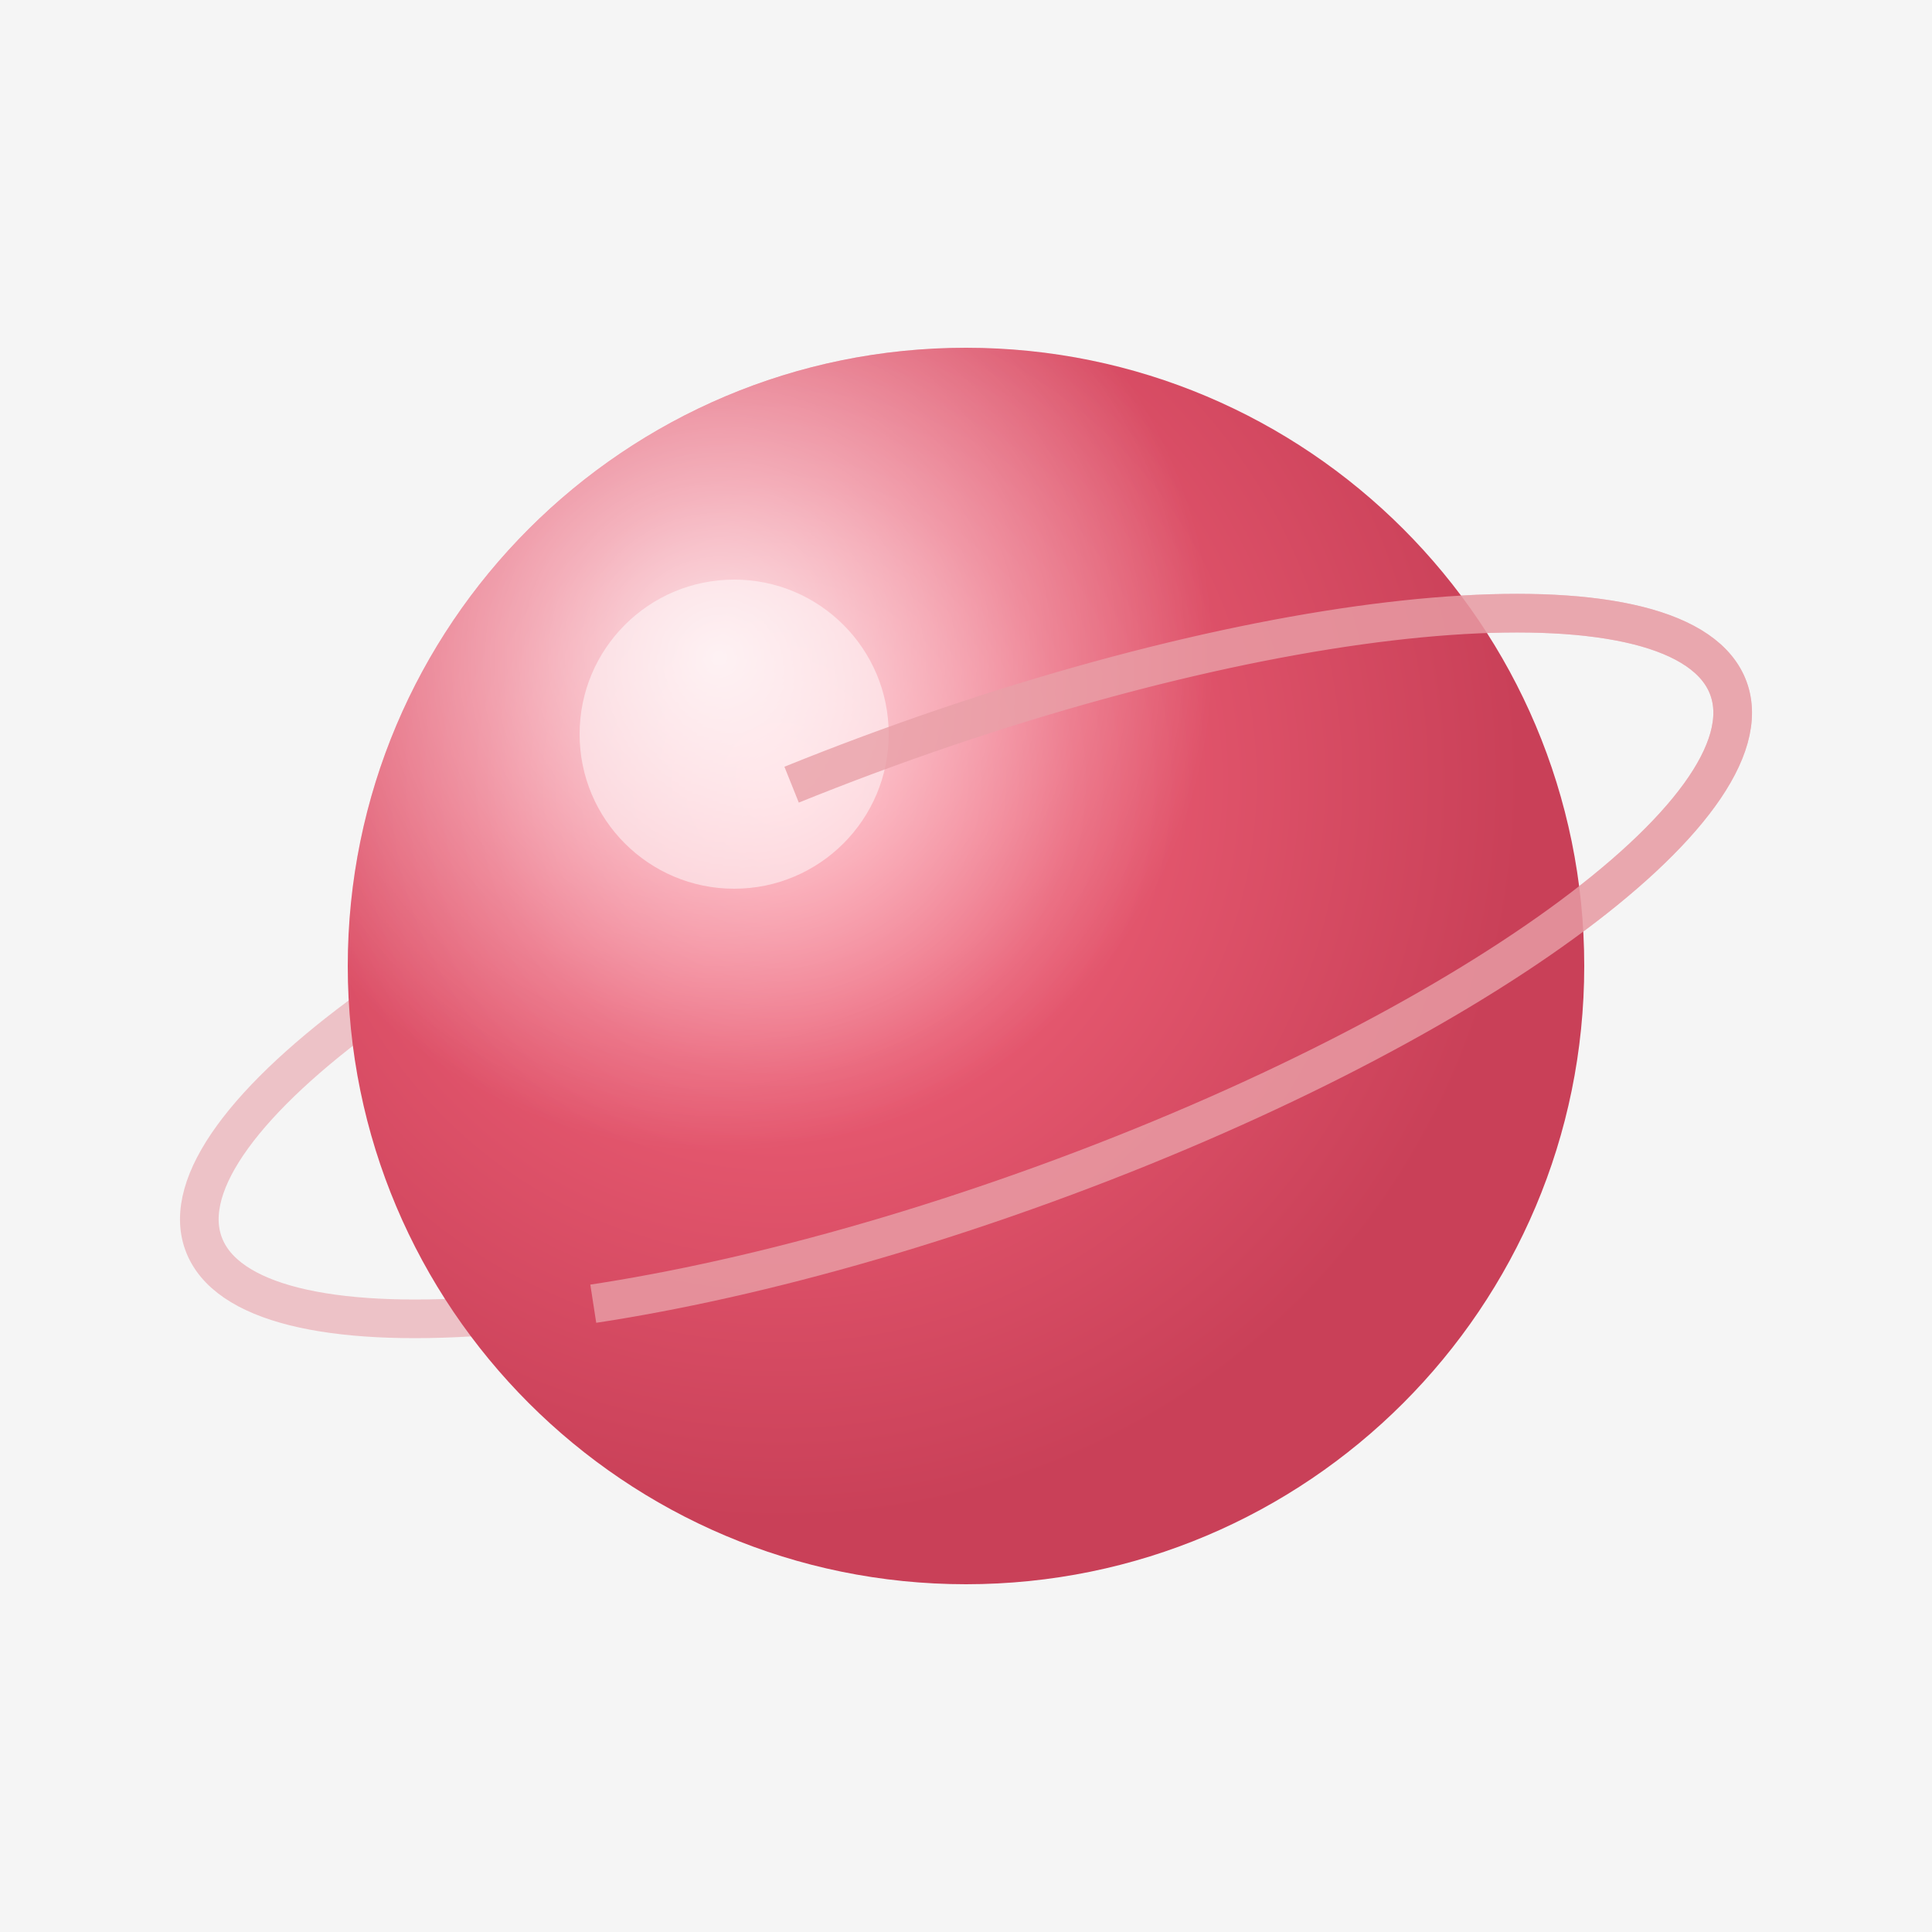
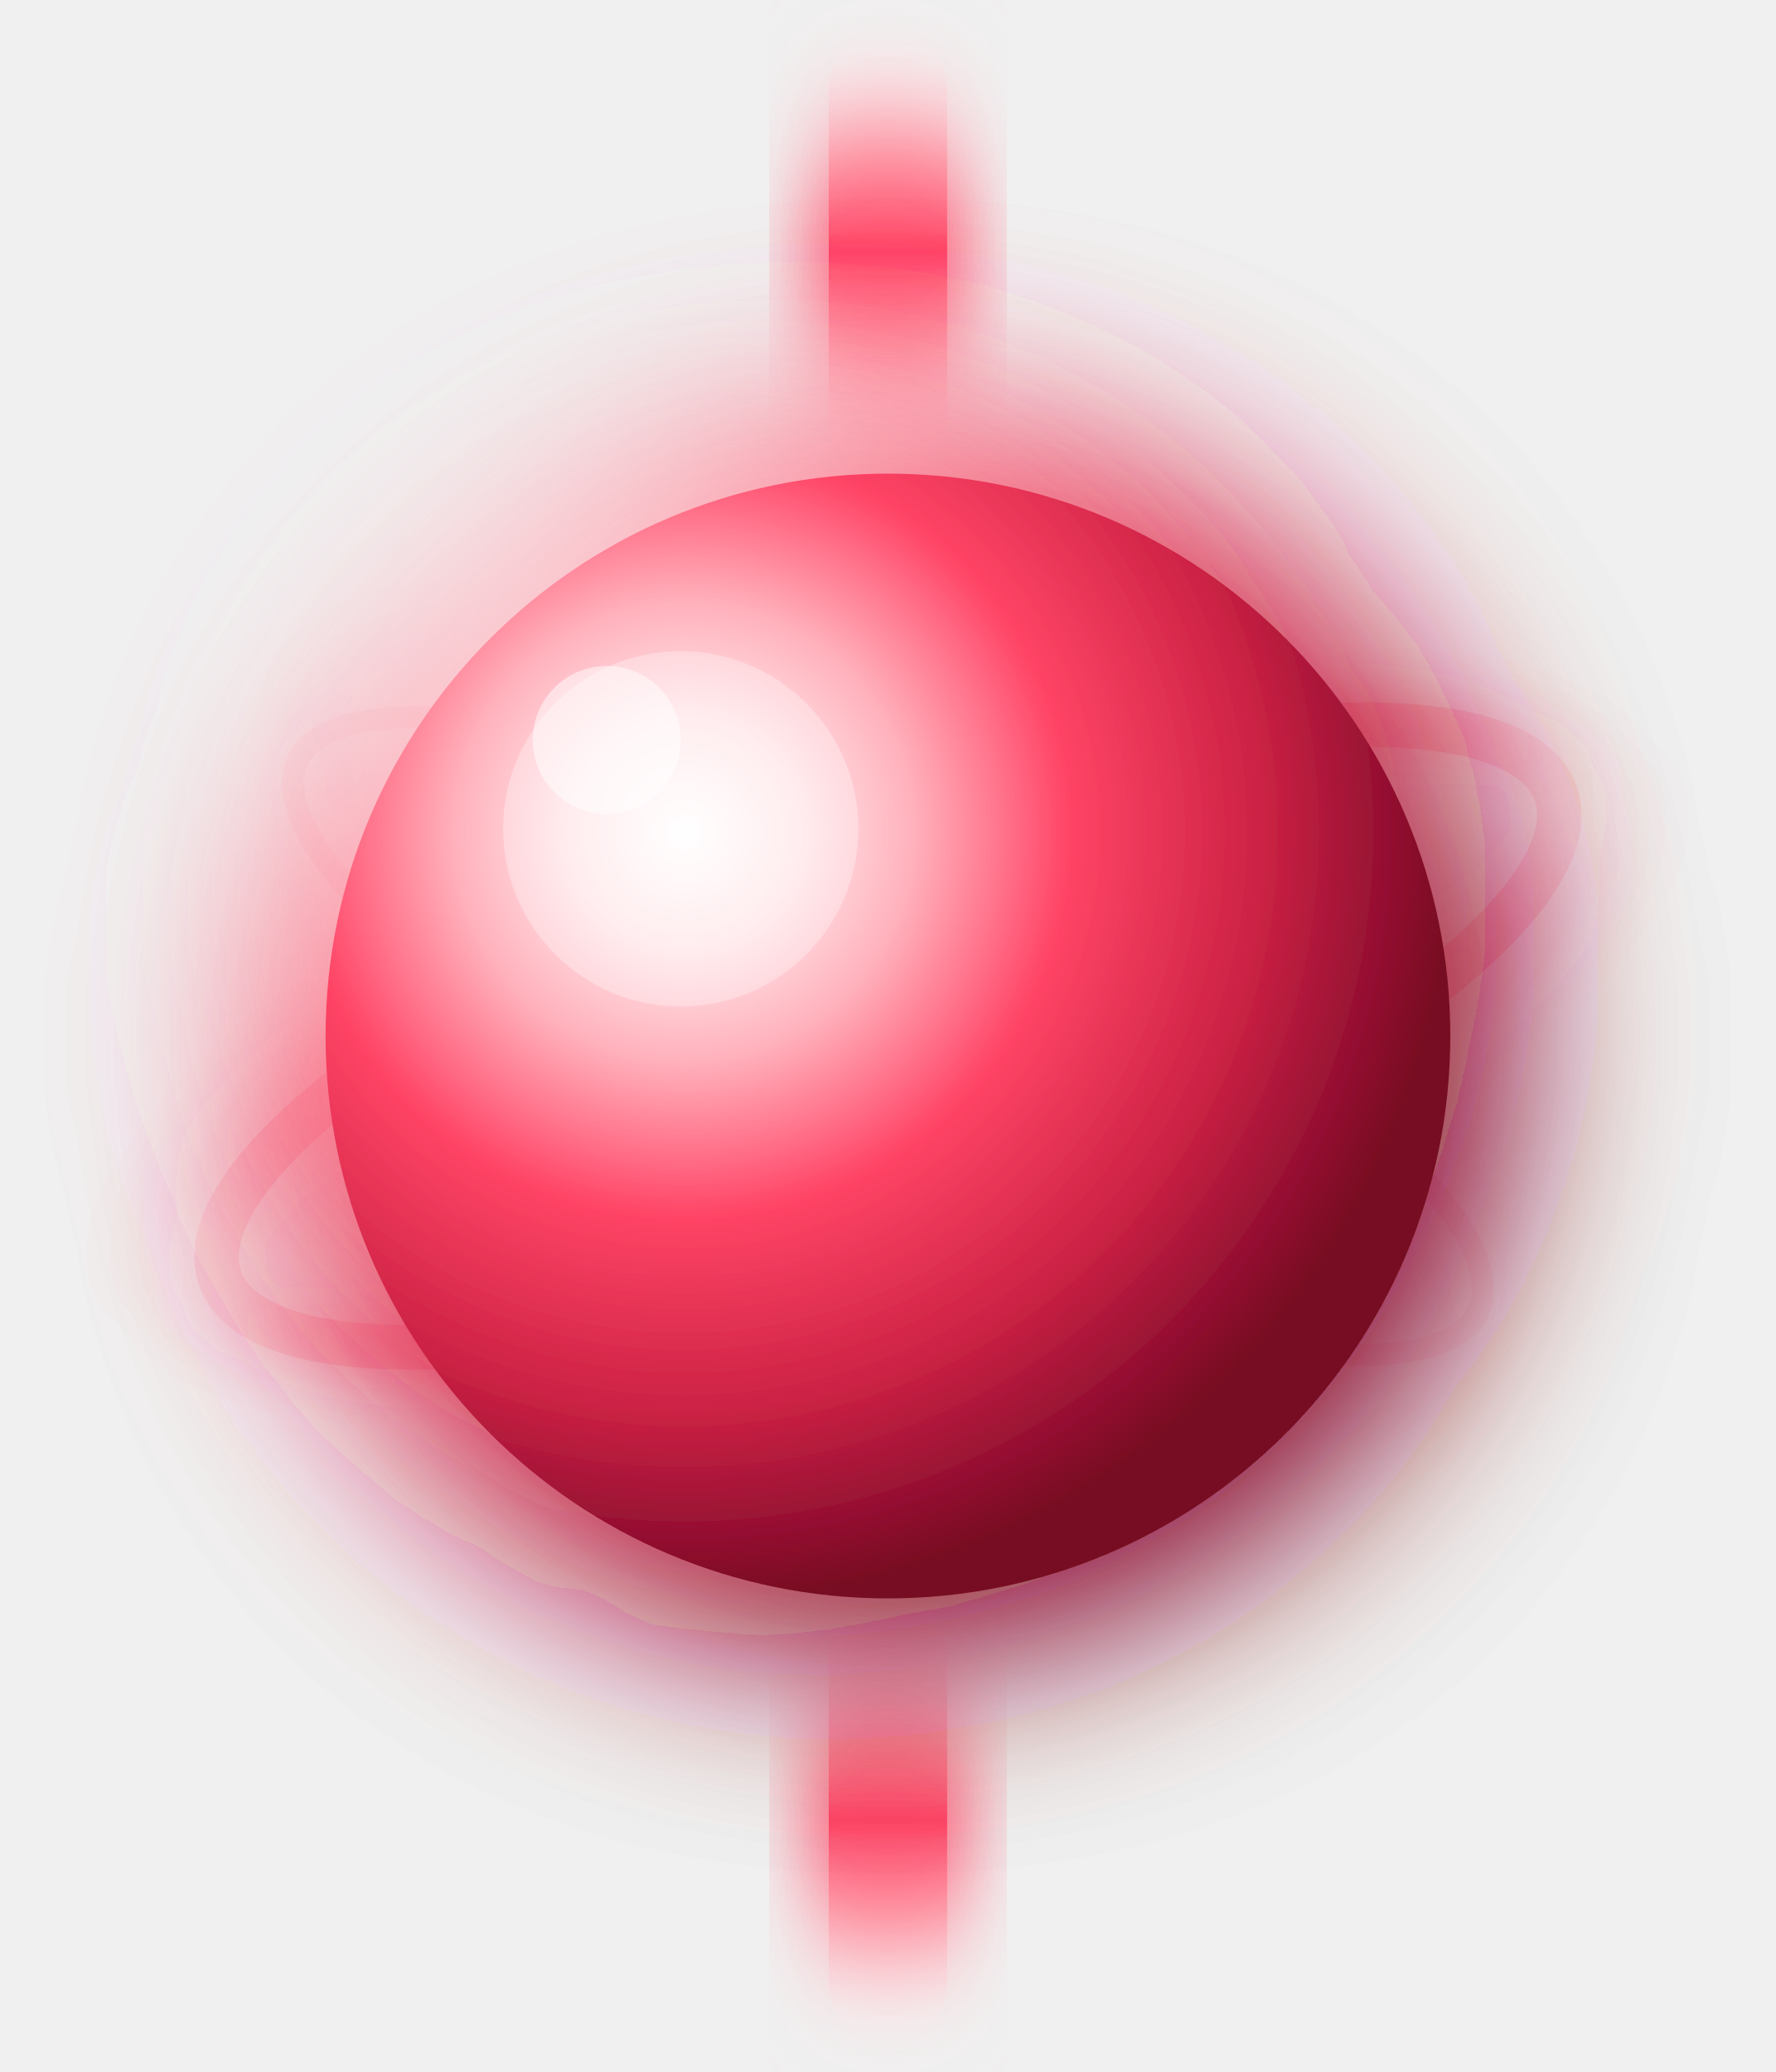
- <svg xmlns="http://www.w3.org/2000/svg" viewBox="0 0 100 100">
-   <rect width="100" height="100" fill="#F5F5F5" />
+ <svg xmlns="http://www.w3.org/2000/svg" viewBox="0 0 120 140" width="120" height="140">
  <defs>
-     <radialGradient id="sphereGrad" cx="35%" cy="35%" r="60%">
-       <stop offset="0%" stop-color="#FF8A9B" />
-       <stop offset="40%" stop-color="#E85A71" />
-       <stop offset="100%" stop-color="#C94058" />
+     <radialGradient id="sphereGradIcon" cx="32%" cy="32%" r="68%">
+       <stop offset="0%" stop-color="#FFFFFF" />
+       <stop offset="15%" stop-color="#FFE5E8" />
+       <stop offset="30%" stop-color="#FFB0BB" />
+       <stop offset="50%" stop-color="#FF4466" />
+       <stop offset="75%" stop-color="#CC2244" />
+       <stop offset="90%" stop-color="#991133" />
+       <stop offset="100%" stop-color="#771122" />
    </radialGradient>
-     <radialGradient id="highlight" cx="30%" cy="25%" r="40%">
-       <stop offset="0%" stop-color="#FFFFFF" stop-opacity="0.8" />
+     <linearGradient id="ringGradIcon" x1="0%" y1="0%" x2="100%" y2="0%">
+       <stop offset="0%" stop-color="#FF4466" stop-opacity="0.1" />
+       <stop offset="50%" stop-color="#FFD0DD" />
+       <stop offset="100%" stop-color="#FF4466" stop-opacity="0.1" />
+     </linearGradient>
+     <linearGradient id="beamGradIcon" x1="0%" y1="0%" x2="0%" y2="100%">
+       <stop offset="0%" stop-color="#FFFFFF" stop-opacity="0" />
+       <stop offset="30%" stop-color="#FF8899" stop-opacity="0.6" />
+       <stop offset="50%" stop-color="#FF4466" stop-opacity="1" />
+       <stop offset="70%" stop-color="#FF8899" stop-opacity="0.6" />
      <stop offset="100%" stop-color="#FFFFFF" stop-opacity="0" />
-     </radialGradient>
+     </linearGradient>
+     <filter id="glowIcon" x="-50%" y="-50%" width="200%" height="200%">
+       <feGaussianBlur stdDeviation="3" result="b" />
+       <feMerge>
+         <feMergeNode in="b" />
+         <feMergeNode in="b" />
+         <feMergeNode in="SourceGraphic" />
+       </feMerge>
+     </filter>
+     <filter id="sphereGlowIcon" x="-50%" y="-50%" width="200%" height="200%">
+       <feGaussianBlur stdDeviation="8" result="b" />
+       <feMerge>
+         <feMergeNode in="b" />
+         <feMergeNode in="b" />
+         <feMergeNode in="SourceGraphic" />
+       </feMerge>
+     </filter>
  </defs>
-   <ellipse cx="50" cy="50" rx="42" ry="12" fill="none" stroke="#E8A0A8" stroke-width="2" transform="rotate(-20 50 50)" opacity="0.6" />
-   <circle cx="50" cy="50" r="32" fill="url(#sphereGrad)" />
-   <circle cx="50" cy="50" r="32" fill="url(#highlight)" />
-   <circle cx="38" cy="38" r="8" fill="#FFFFFF" opacity="0.5" />
-   <ellipse cx="50" cy="50" rx="42" ry="12" fill="none" stroke="#E8A0A8" stroke-width="2" transform="rotate(-20 50 50)" opacity="0.8" stroke-dasharray="70 62" />
+   <g transform="translate(8, 0)">
+     <rect x="48" y="2" width="8" height="30" rx="4" fill="url(#beamGradIcon)" filter="url(#glowIcon)" />
+     <rect x="48" y="108" width="8" height="30" rx="4" fill="url(#beamGradIcon)" filter="url(#glowIcon)" />
+     <ellipse cx="52" cy="70" rx="48" ry="14" transform="rotate(-20 52 70)" stroke="url(#ringGradIcon)" stroke-width="3" fill="none" filter="url(#glowIcon)" />
+     <ellipse cx="52" cy="70" rx="44" ry="12" transform="rotate(25 52 70)" stroke="url(#ringGradIcon)" stroke-width="1.5" fill="none" opacity="0.5" filter="url(#glowIcon)" />
+     <circle cx="52" cy="70" r="38" fill="url(#sphereGradIcon)" filter="url(#sphereGlowIcon)" />
+     <circle cx="38" cy="56" r="12" fill="white" opacity="0.3" />
+     <circle cx="33" cy="50" r="5" fill="white" opacity="0.5" />
+   </g>
</svg>
